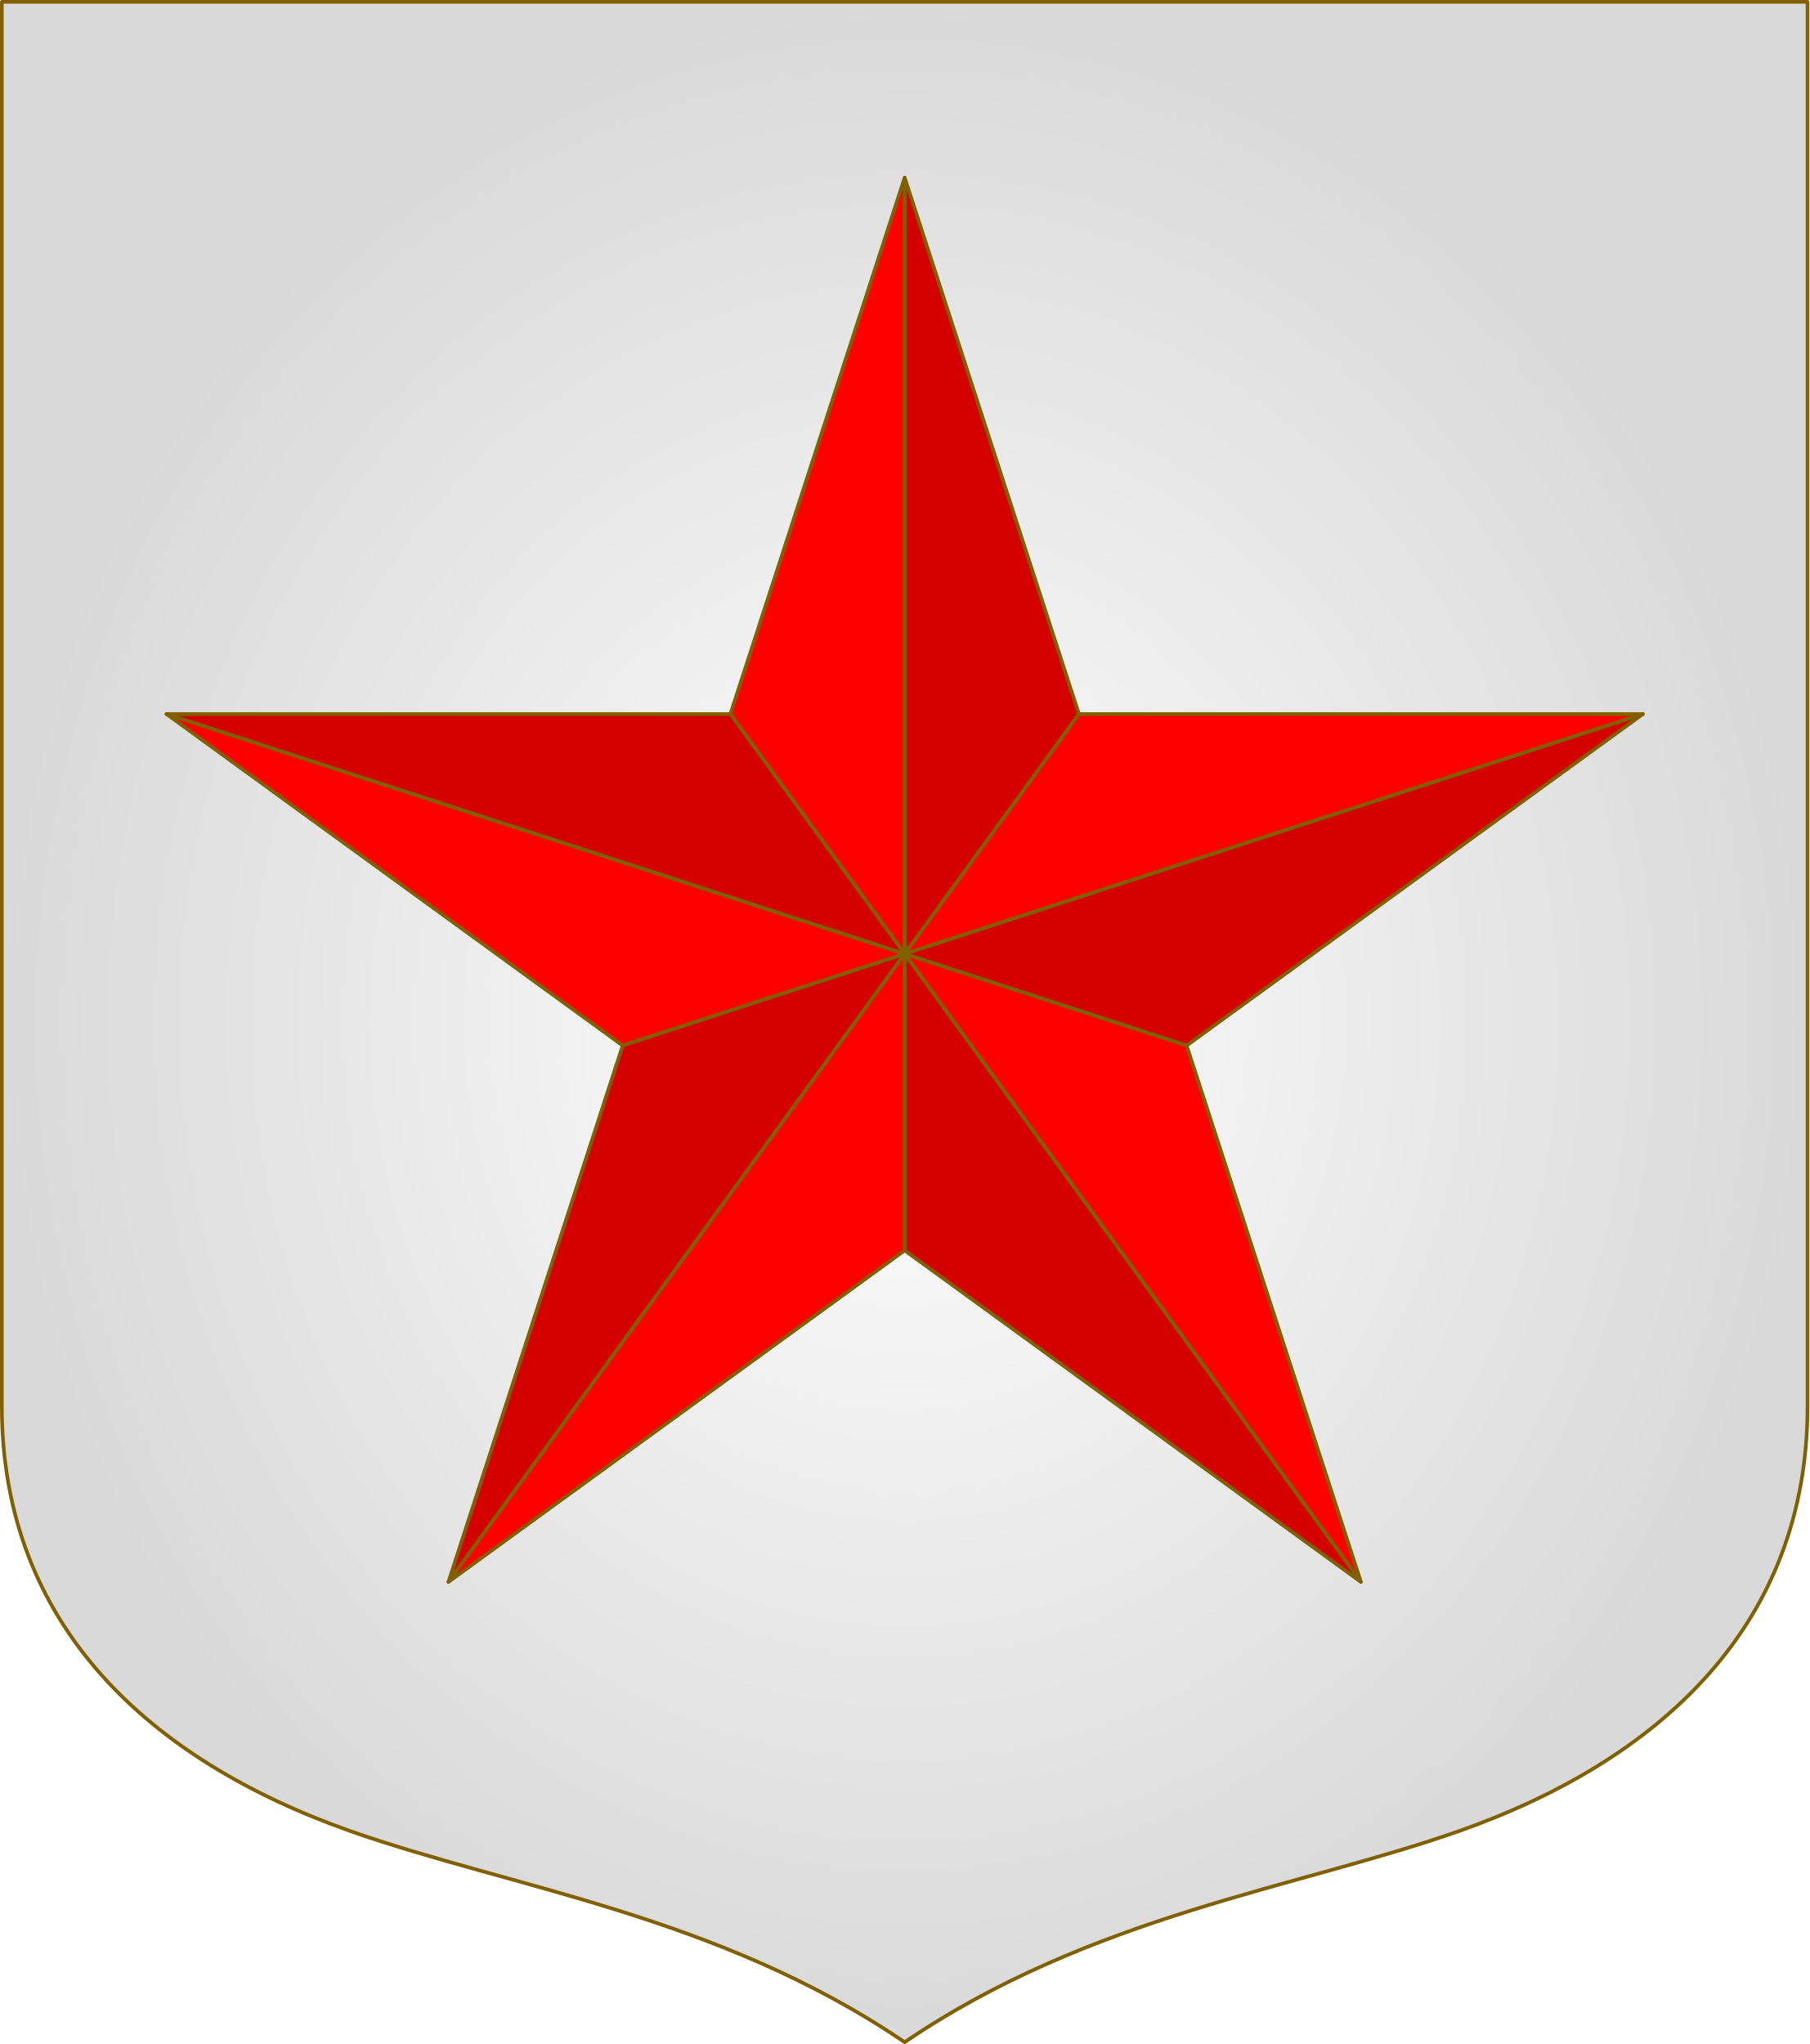
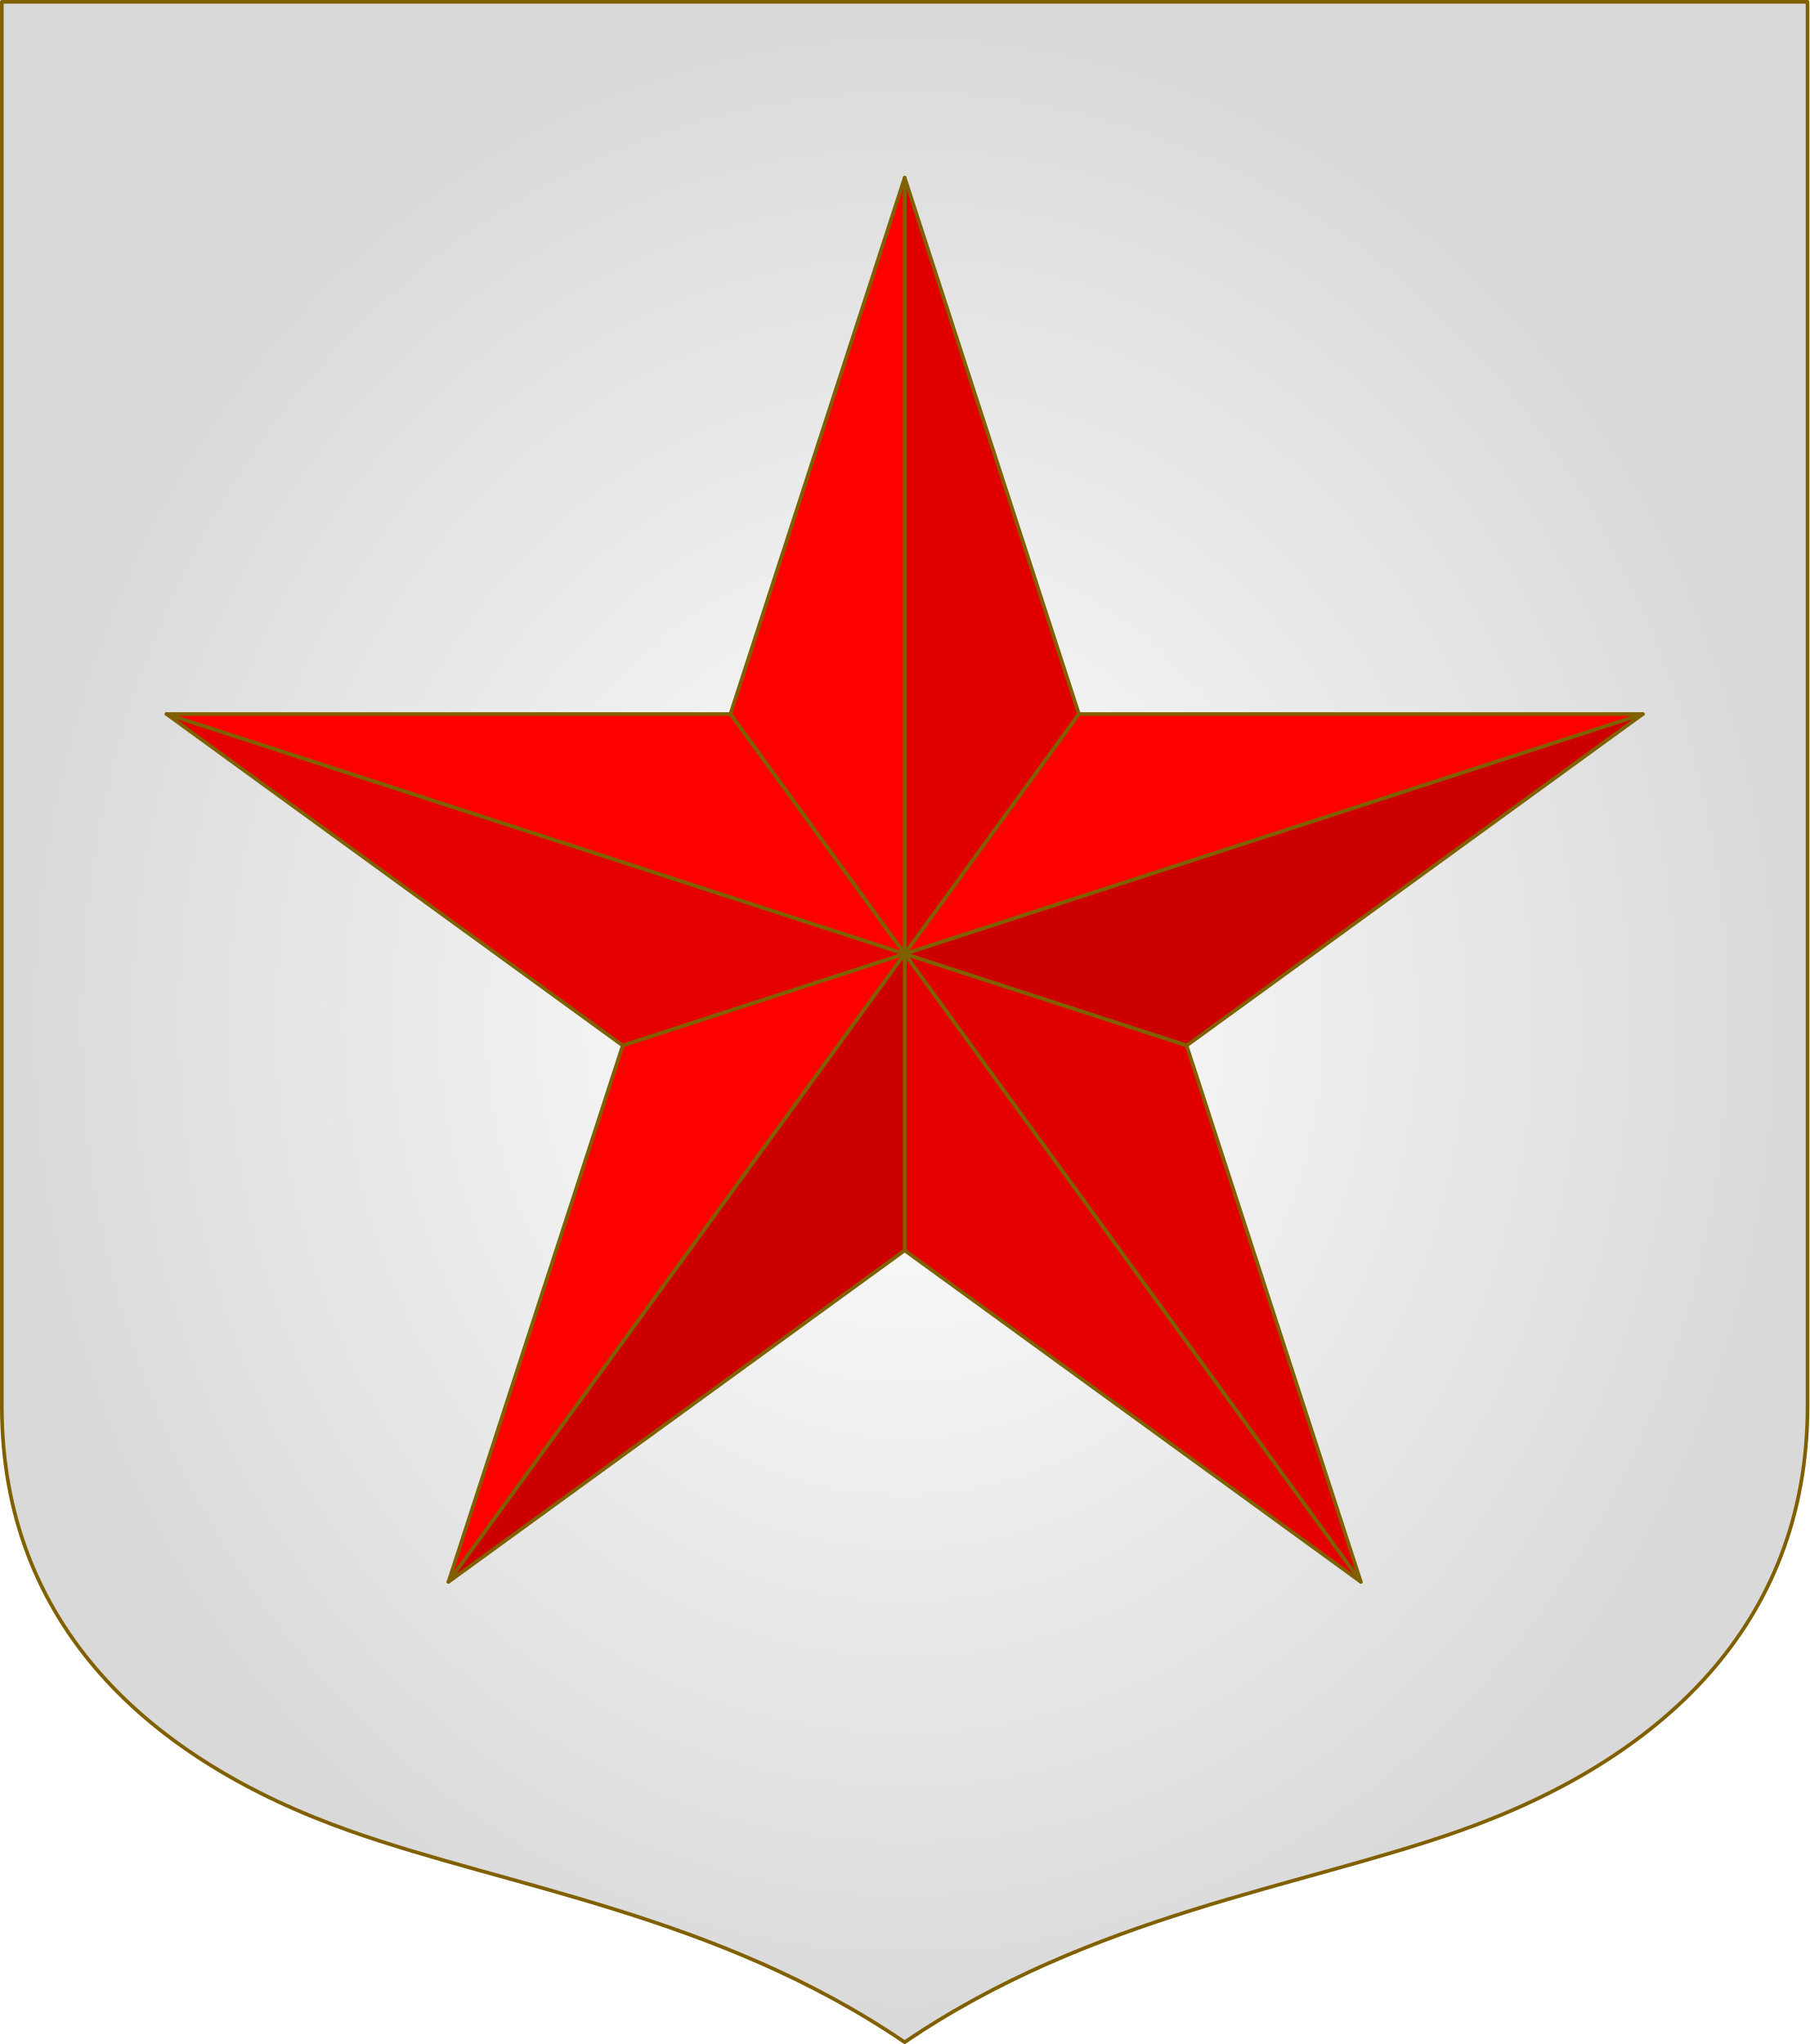
<svg xmlns="http://www.w3.org/2000/svg" xmlns:xlink="http://www.w3.org/1999/xlink" width="498.621" height="563.234" viewBox="0 0 131.927 149.022" version="1.1" id="svg8">
  <defs id="defs2">
    <linearGradient id="linearGradient13">
      <stop style="stop-color:#ffffff;stop-opacity:1;" offset="0" id="stop13" />
      <stop style="stop-color:#d9d9d9;stop-opacity:1;" offset="1" id="stop14" />
    </linearGradient>
    <radialGradient xlink:href="#linearGradient13" id="radialGradient14" cx="247.827" cy="656.593" fx="247.827" fy="656.593" r="65.963" gradientTransform="matrix(1,0,0,1.129582,0,-85.08297)" gradientUnits="userSpaceOnUse" />
  </defs>
  <g id="layer1" transform="translate(-181.8641,-582.0823)">
    <path id="path1560" d="m 313.659,582.215 v 102.379 c 0,15.993 -10.795,25.82 -25.36,30.969 -11.742,4.151 -26.848,6.148 -40.471,15.41 -13.623,-9.262 -28.729,-11.259 -40.471,-15.41 -14.565,-5.149 -25.36,-14.976 -25.36,-30.969 V 582.215 Z" style="fill:url(#radialGradient14);fill-opacity:1;stroke:#806000;stroke-width:0.265;stroke-linecap:butt;stroke-linejoin:round;stroke-miterlimit:4;stroke-dasharray:none;stroke-opacity:1" />
    <g transform="translate(547.991,8e-5)" id="g1763" />
    <g id="g13346" style="stroke:#806000;stroke-width:0.265;stroke-linecap:round;stroke-linejoin:round;stroke-miterlimit:4;stroke-dasharray:none;stroke-opacity:1" transform="translate(-129.1241,-148.843)" />
-     <path id="path4" style="fill:#d40000;stroke:#806000;stroke-width:1.183;stroke-linecap:round;stroke-linejoin:round;stroke-dasharray:none;stroke-opacity:1" transform="matrix(0.2237094,0,0,0.2237094,314.7639,624.4405)" d="m -299.211,-131.434 v 252.975 l 56.796,-78.173 z" />
+     <path id="path4" style="fill:#e00000;stroke:#806000;stroke-width:1.183;stroke-linecap:round;stroke-linejoin:round;stroke-dasharray:none;stroke-opacity:1;fill-opacity:1" transform="matrix(0.2237094,0,0,0.2237094,314.7639,624.4405)" d="m -299.211,-131.434 v 252.975 l 56.796,-78.173 z" />
    <path id="path5" style="fill:#ff0000;stroke:#806000;stroke-width:1.183;stroke-linecap:round;stroke-linejoin:round;stroke-dasharray:none;stroke-opacity:1" transform="matrix(0.2237094,0,0,0.2237094,314.7639,624.4405)" d="M -58.618,43.367 -299.211,121.54 -242.415,43.367 Z" />
-     <path id="path6" style="fill:#d40000;stroke:#806000;stroke-width:1.183;stroke-linecap:round;stroke-linejoin:round;stroke-dasharray:none;stroke-opacity:1" transform="matrix(0.2237094,0,0,0.2237094,314.7639,624.4405)" d="m -58.618,43.367 -240.593,78.173 91.898,29.86 z" />
-     <path id="path7" style="fill:#ff0000;stroke:#806000;stroke-width:1.183;stroke-linecap:round;stroke-linejoin:round;stroke-dasharray:none;stroke-opacity:1" transform="matrix(0.2237094,0,0,0.2237094,314.7639,624.4405)" d="m -150.517,326.201 -148.695,-204.661 91.898,29.86 z" />
-     <path id="path8" style="fill:#d40000;stroke:#806000;stroke-width:1.183;stroke-linecap:round;stroke-linejoin:round;stroke-dasharray:none;stroke-opacity:1" transform="matrix(0.2237094,0,0,0.2237094,314.7639,624.4405)" d="M -150.517,326.201 -299.211,121.54 v 96.628 z" />
+     <path id="path6" style="fill:#cc0000;stroke:#806000;stroke-width:1.183;stroke-linecap:round;stroke-linejoin:round;stroke-dasharray:none;stroke-opacity:1;fill-opacity:1" transform="matrix(0.2237094,0,0,0.2237094,314.7639,624.4405)" d="m -58.618,43.367 -240.593,78.173 91.898,29.86 z" />
+     <path id="path7" style="fill:#e00000;stroke:#806000;stroke-width:1.183;stroke-linecap:round;stroke-linejoin:round;stroke-dasharray:none;stroke-opacity:1;fill-opacity:1" transform="matrix(0.2237094,0,0,0.2237094,314.7639,624.4405)" d="m -150.517,326.201 -148.695,-204.661 91.898,29.86 z" />
+     <path id="path8" style="fill:#e50000;stroke:#806000;stroke-width:1.183;stroke-linecap:round;stroke-linejoin:round;stroke-dasharray:none;stroke-opacity:1;fill-opacity:1" transform="matrix(0.2237094,0,0,0.2237094,314.7639,624.4405)" d="M -150.517,326.201 -299.211,121.54 v 96.628 z" />
    <path id="path9" style="fill:#ff0000;stroke:#806000;stroke-width:0.265;stroke-linecap:round;stroke-linejoin:round;stroke-dasharray:none;stroke-opacity:1" d="m 247.827,595.037 v 56.593 l -12.706,-17.488 z" />
-     <path id="path10" style="fill:#d40000;stroke:#806000;stroke-width:0.265;stroke-linecap:round;stroke-linejoin:round;stroke-dasharray:none;stroke-opacity:1" d="m 194.005,634.142 53.823,17.488 -12.706,-17.488 z" />
-     <path id="path11" style="fill:#ff0000;stroke:#806000;stroke-width:0.265;stroke-linecap:round;stroke-linejoin:round;stroke-dasharray:none;stroke-opacity:1" d="m 194.005,634.142 53.823,17.488 -20.559,6.68 z" />
-     <path id="path12" style="fill:#d40000;stroke:#806000;stroke-width:0.265;stroke-linecap:round;stroke-linejoin:round;stroke-dasharray:none;stroke-opacity:1" d="m 214.563,697.415 33.264,-45.785 -20.559,6.68 z" />
-     <path id="path13" style="fill:#ff0000;stroke:#806000;stroke-width:0.265;stroke-linecap:round;stroke-linejoin:round;stroke-dasharray:none;stroke-opacity:1" d="m 214.563,697.415 33.264,-45.785 v 21.617 z" />
+     <path id="path10" style="fill:#ff0000;stroke:#806000;stroke-width:0.265;stroke-linecap:round;stroke-linejoin:round;stroke-dasharray:none;stroke-opacity:1;fill-opacity:1" d="m 194.005,634.142 53.823,17.488 -12.706,-17.488 z" />
+     <path id="path11" style="fill:#e50000;stroke:#806000;stroke-width:0.265;stroke-linecap:round;stroke-linejoin:round;stroke-dasharray:none;stroke-opacity:1;fill-opacity:1" d="m 194.005,634.142 53.823,17.488 -20.559,6.68 z" />
+     <path id="path12" style="fill:#ff0000;stroke:#806000;stroke-width:0.265;stroke-linecap:round;stroke-linejoin:round;stroke-dasharray:none;stroke-opacity:1;fill-opacity:1" d="m 214.563,697.415 33.264,-45.785 -20.559,6.68 z" />
+     <path id="path13" style="fill:#cc0000;stroke:#806000;stroke-width:0.265;stroke-linecap:round;stroke-linejoin:round;stroke-dasharray:none;stroke-opacity:1;fill-opacity:1" d="m 214.563,697.415 33.264,-45.785 v 21.617 z" />
  </g>
</svg>
